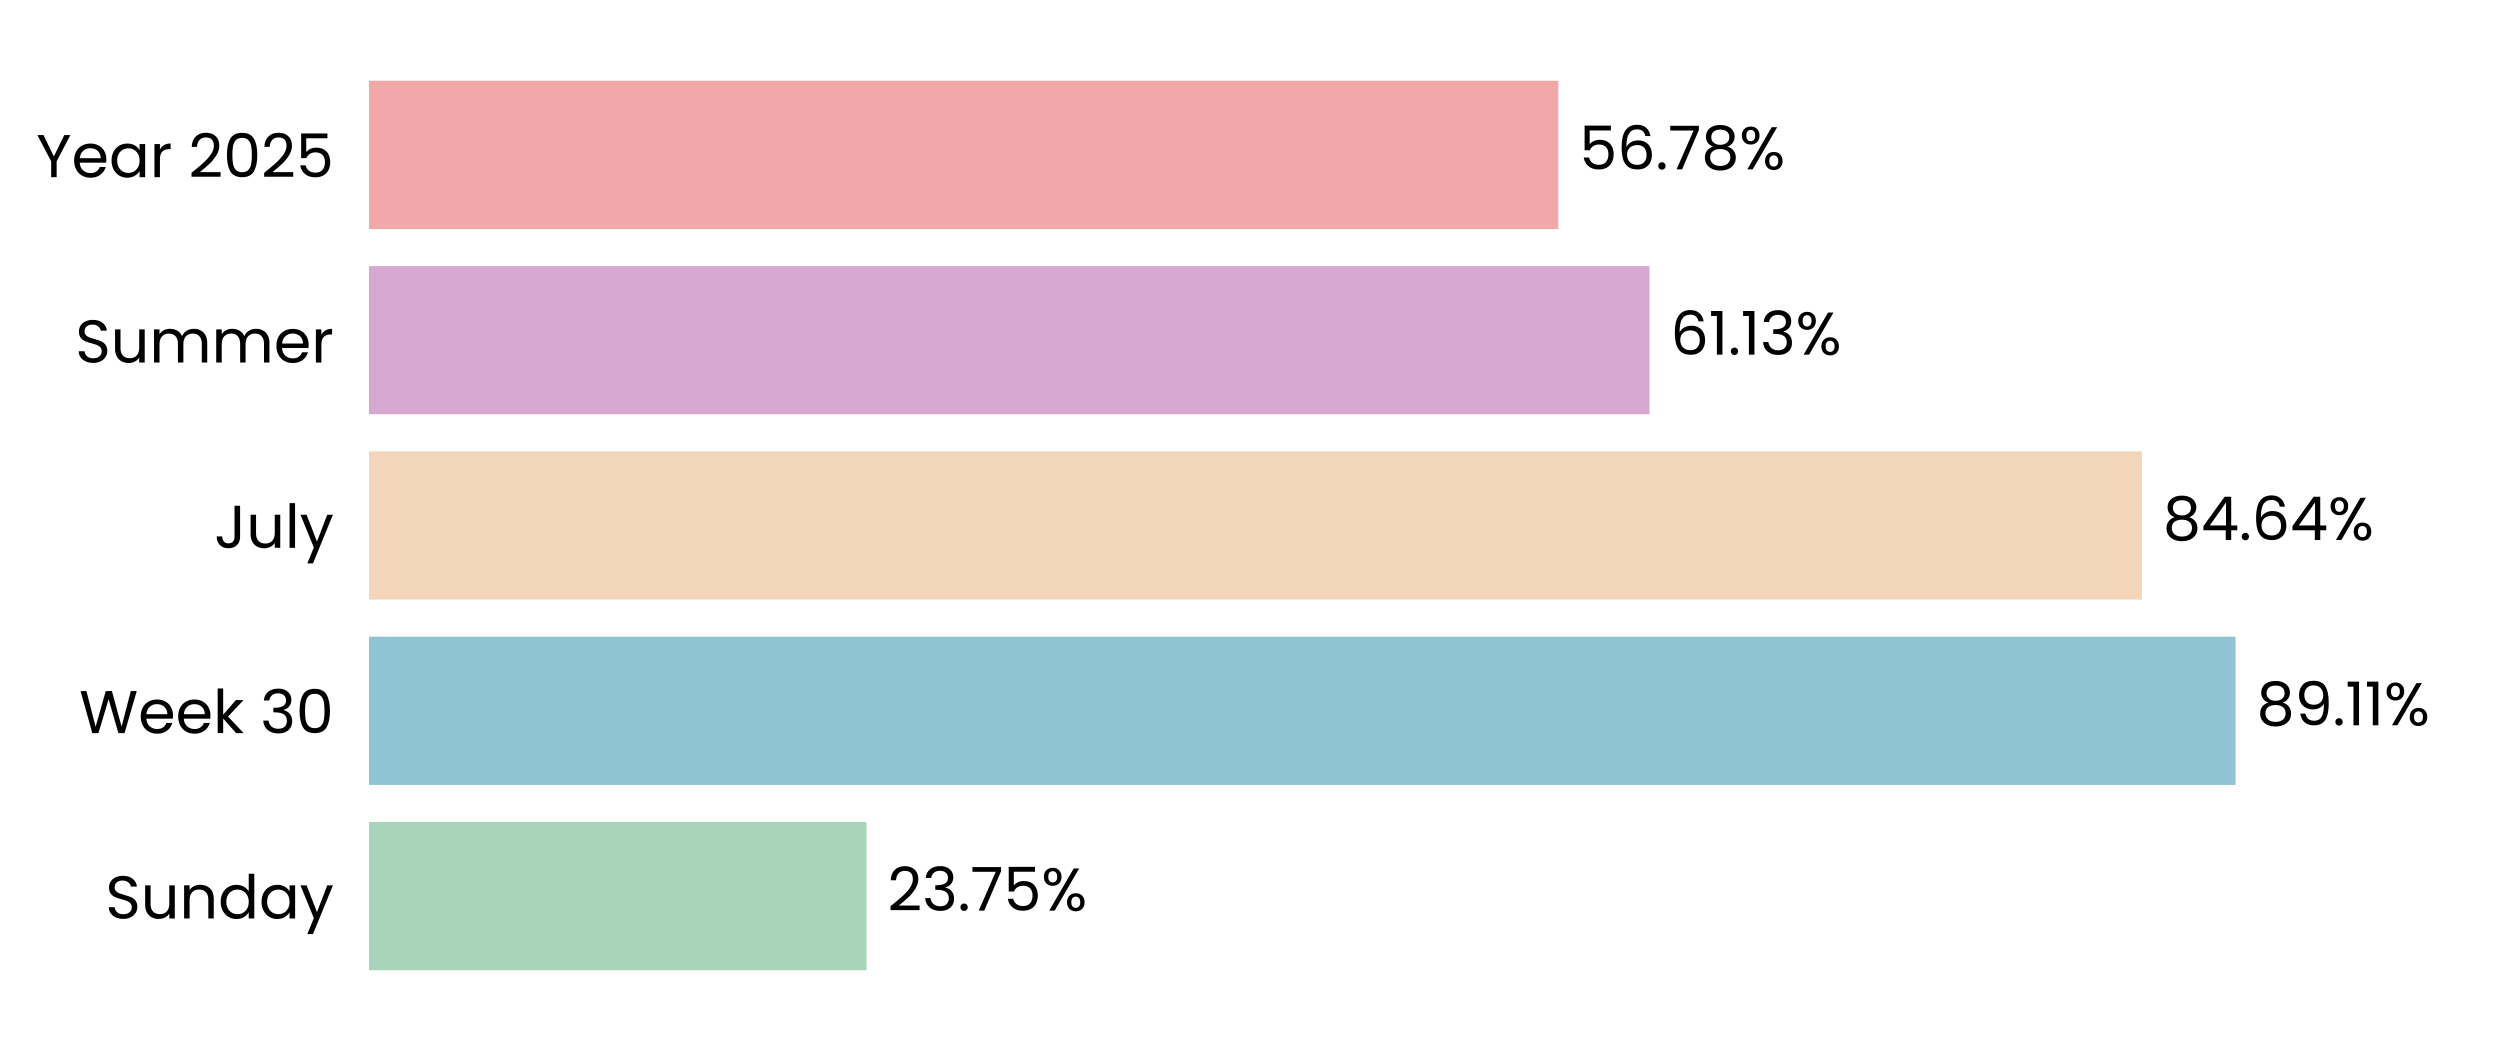
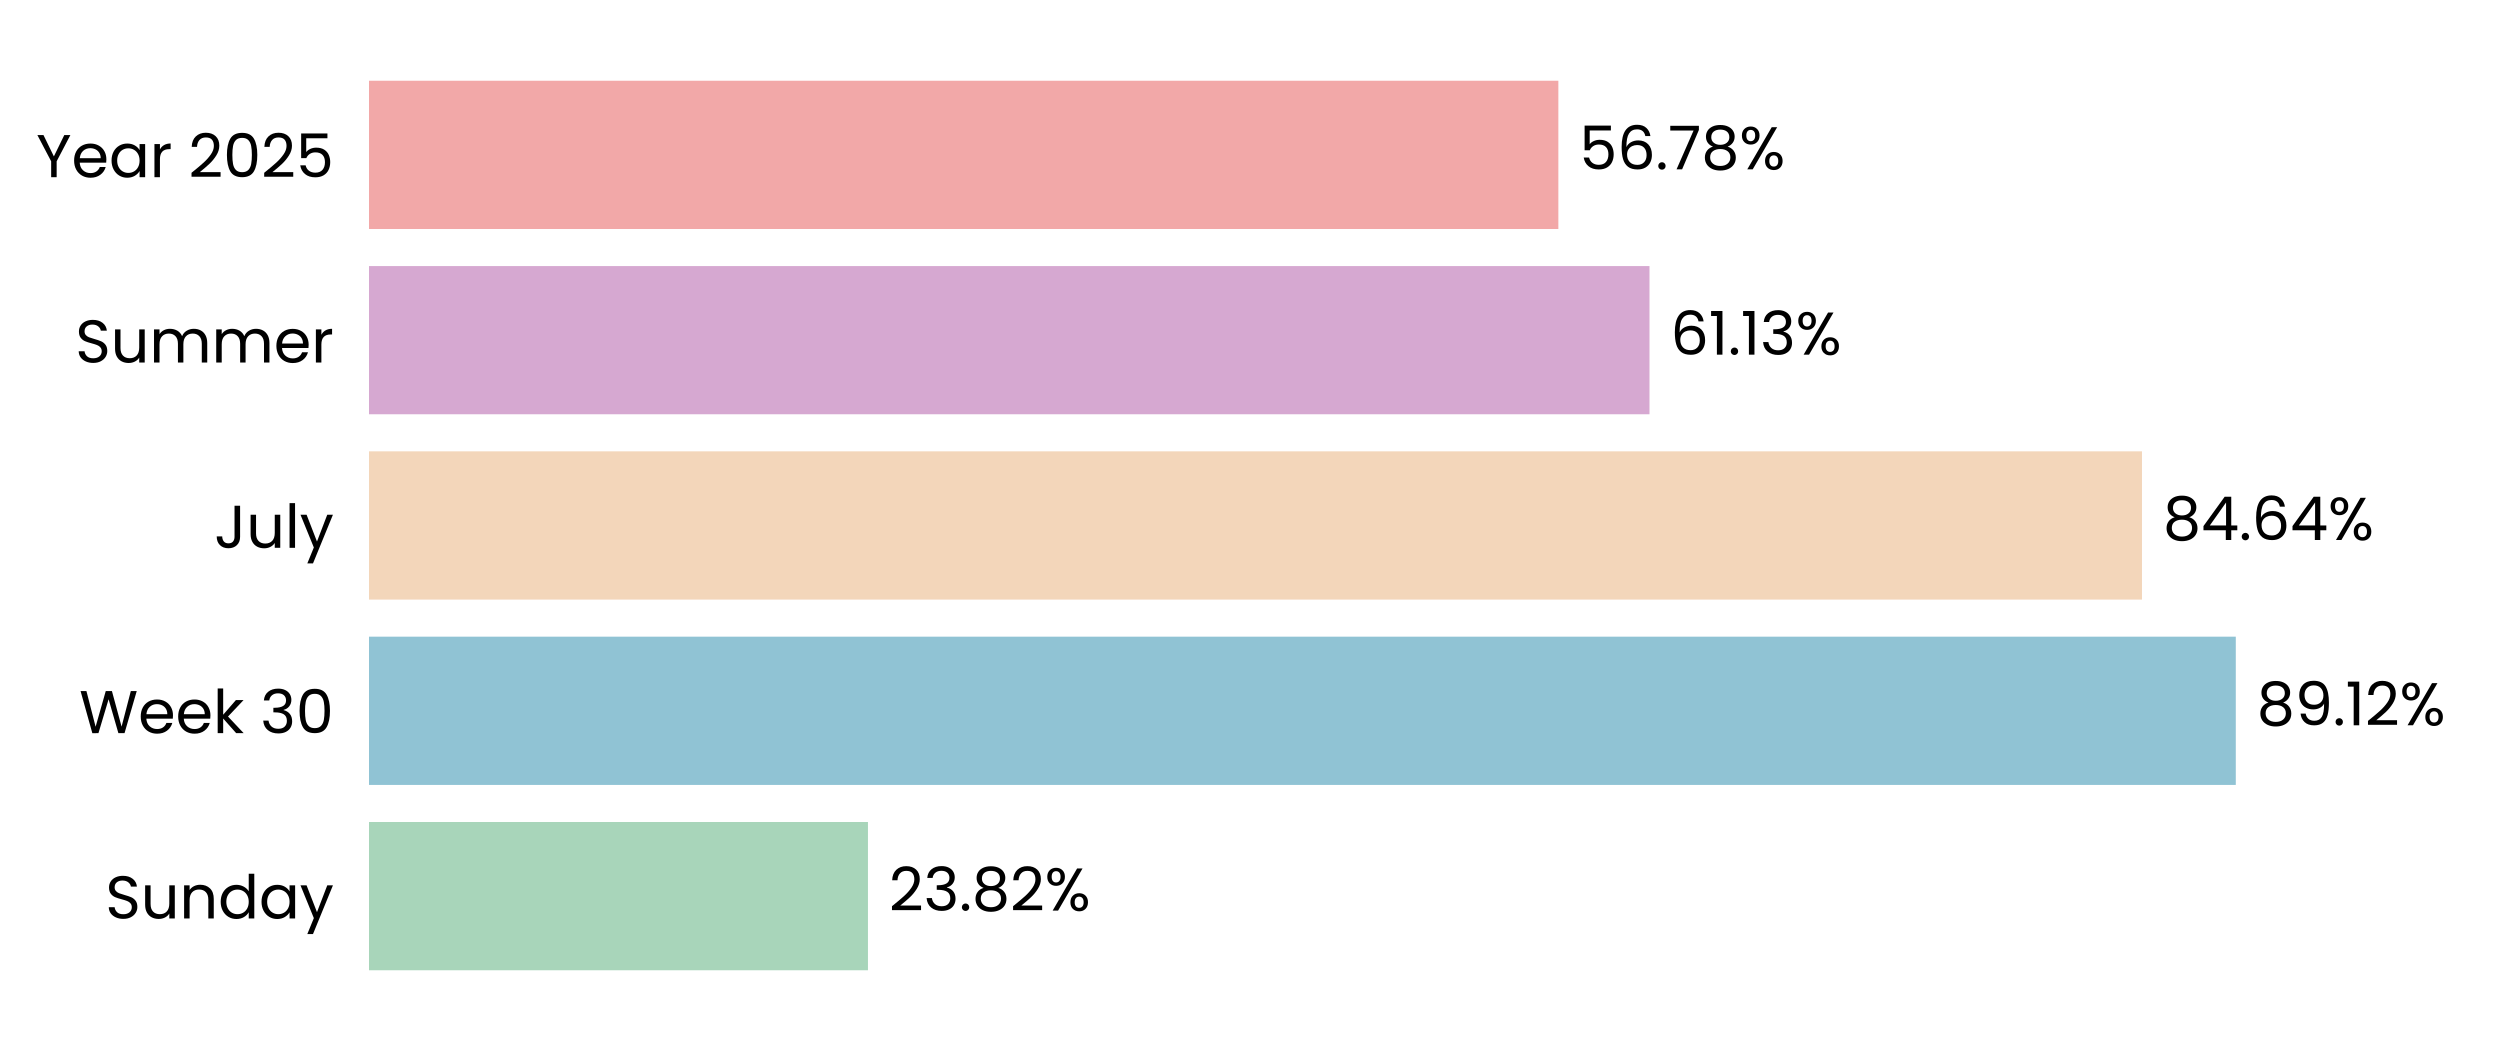
<svg xmlns="http://www.w3.org/2000/svg" xmlns:xlink="http://www.w3.org/1999/xlink" width="496.691pt" height="208.8pt" viewBox="0 0 496.691 208.8" version="1.1">
  <defs>
    <style type="text/css">*{stroke-linejoin: round; stroke-linecap: butt}</style>
  </defs>
  <g id="figure_1">
    <g id="patch_1">
      <path d="M 0 208.8  L 496.691 208.8  L 496.691 0  L 0 0  L 0 208.8  z " style="fill: none" />
    </g>
    <g id="axes_1">
      <g id="patch_2">
        <path d="M 73.311 201.6  L 489.491 201.6  L 489.491 7.2  L 73.311 7.2  L 73.311 201.6  z " style="fill: none" />
      </g>
      <g id="patch_3">
-         <path d="M 73.311 192.764  L 172.154 192.764  L 172.154 163.309  L 73.311 163.309  z " clip-path="url(#p73322e577a)" style="fill: #a8d5ba" />
+         <path d="M 73.311 192.764  L 172.443 192.764  L 172.443 163.309  L 73.311 163.309  z " clip-path="url(#p3d827ef76d)" style="fill: #a8d5ba" />
      </g>
      <g id="patch_4">
-         <path d="M 73.311 155.945  L 444.157 155.945  L 444.157 126.491  L 73.311 126.491  z " clip-path="url(#p73322e577a)" style="fill: #90c3d4" />
+         <path d="M 73.311 155.945  L 444.199 155.945  L 444.199 126.491  L 73.311 126.491  z " clip-path="url(#p3d827ef76d)" style="fill: #90c3d4" />
      </g>
      <g id="patch_5">
-         <path d="M 73.311 119.127  L 425.554 119.127  L 425.554 89.673  L 73.311 89.673  z " clip-path="url(#p73322e577a)" style="fill: #f3d6ba" />
+         <path d="M 73.311 119.127  L 425.563 119.127  L 425.563 89.673  L 73.311 89.673  z " clip-path="url(#p3d827ef76d)" style="fill: #f3d6ba" />
      </g>
      <g id="patch_6">
-         <path d="M 73.311 82.309  L 327.713 82.309  L 327.713 52.855  L 73.311 52.855  z " clip-path="url(#p73322e577a)" style="fill: #d6a8d1" />
+         <path d="M 73.311 82.309  L 327.716 82.309  L 327.716 52.855  L 73.311 52.855  z " clip-path="url(#p3d827ef76d)" style="fill: #d6a8d1" />
      </g>
      <g id="patch_7">
-         <path d="M 73.311 45.491  L 309.607 45.491  L 309.607 16.036  L 73.311 16.036  z " clip-path="url(#p73322e577a)" style="fill: #f2a8a8" />
+         <path d="M 73.311 45.491  L 309.608 45.491  L 309.608 16.036  L 73.311 16.036  z " clip-path="url(#p3d827ef76d)" style="fill: #f2a8a8" />
      </g>
      <g id="matplotlib.axis_1">
        <g id="ytick_1">
          <g id="text_1">
            <g transform="translate(20.92875 182.4764) scale(0.12 -0.12)">
              <defs>
                <path id="Poppins-Regular-53" d="M 1907 -45  Q 1466 -45 1117 112  Q 768 269 569 547  Q 371 826 365 1190  L 986 1190  Q 1018 877 1245 662  Q 1472 448 1907 448  Q 2323 448 2563 656  Q 2803 864 2803 1190  Q 2803 1446 2662 1606  Q 2522 1766 2310 1849  Q 2099 1933 1741 2029  Q 1299 2144 1033 2259  Q 768 2374 579 2620  Q 390 2867 390 3283  Q 390 3648 576 3929  Q 762 4211 1098 4364  Q 1434 4518 1869 4518  Q 2496 4518 2896 4204  Q 3296 3891 3347 3373  L 2707 3373  Q 2675 3629 2438 3824  Q 2202 4019 1811 4019  Q 1446 4019 1216 3830  Q 986 3642 986 3302  Q 986 3059 1123 2905  Q 1261 2752 1462 2672  Q 1664 2592 2029 2490  Q 2470 2368 2739 2249  Q 3008 2131 3200 1884  Q 3392 1638 3392 1216  Q 3392 890 3219 602  Q 3046 314 2707 134  Q 2368 -45 1907 -45  z " transform="scale(0.015625)" />
                <path id="Poppins-Regular-75" d="M 3603 3507  L 3603 0  L 3021 0  L 3021 518  Q 2854 250 2556 99  Q 2259 -51 1901 -51  Q 1491 -51 1164 118  Q 838 288 649 627  Q 461 966 461 1453  L 461 3507  L 1037 3507  L 1037 1530  Q 1037 1011 1299 732  Q 1562 454 2016 454  Q 2483 454 2752 742  Q 3021 1030 3021 1581  L 3021 3507  L 3603 3507  z " transform="scale(0.015625)" />
                <path id="Poppins-Regular-6e" d="M 2202 3571  Q 2842 3571 3238 3184  Q 3635 2797 3635 2067  L 3635 0  L 3059 0  L 3059 1984  Q 3059 2509 2796 2787  Q 2534 3066 2080 3066  Q 1619 3066 1347 2778  Q 1075 2490 1075 1939  L 1075 0  L 493 0  L 493 3507  L 1075 3507  L 1075 3008  Q 1248 3277 1545 3424  Q 1843 3571 2202 3571  z " transform="scale(0.015625)" />
                <path id="Poppins-Regular-64" d="M 275 1766  Q 275 2304 492 2710  Q 710 3117 1091 3341  Q 1472 3565 1946 3565  Q 2355 3565 2707 3376  Q 3059 3187 3245 2880  L 3245 4736  L 3834 4736  L 3834 0  L 3245 0  L 3245 659  Q 3072 346 2733 144  Q 2394 -58 1939 -58  Q 1472 -58 1091 172  Q 710 403 492 819  Q 275 1235 275 1766  z M 3245 1760  Q 3245 2157 3085 2451  Q 2925 2746 2653 2902  Q 2381 3059 2054 3059  Q 1728 3059 1459 2905  Q 1190 2752 1030 2457  Q 870 2163 870 1766  Q 870 1363 1030 1065  Q 1190 768 1459 611  Q 1728 454 2054 454  Q 2381 454 2653 611  Q 2925 768 3085 1065  Q 3245 1363 3245 1760  z " transform="scale(0.015625)" />
                <path id="Poppins-Regular-61" d="M 275 1766  Q 275 2304 492 2710  Q 710 3117 1091 3341  Q 1472 3565 1939 3565  Q 2400 3565 2739 3366  Q 3078 3168 3245 2867  L 3245 3507  L 3834 3507  L 3834 0  L 3245 0  L 3245 653  Q 3072 346 2729 144  Q 2387 -58 1933 -58  Q 1466 -58 1088 172  Q 710 403 492 819  Q 275 1235 275 1766  z M 3245 1760  Q 3245 2157 3085 2451  Q 2925 2746 2653 2902  Q 2381 3059 2054 3059  Q 1728 3059 1459 2905  Q 1190 2752 1030 2457  Q 870 2163 870 1766  Q 870 1363 1030 1065  Q 1190 768 1459 611  Q 1728 454 2054 454  Q 2381 454 2653 611  Q 2925 768 3085 1065  Q 3245 1363 3245 1760  z " transform="scale(0.015625)" />
                <path id="Poppins-Regular-79" d="M 3514 3507  L 1402 -1651  L 800 -1651  L 1491 38  L 77 3507  L 723 3507  L 1824 666  L 2912 3507  L 3514 3507  z " transform="scale(0.015625)" />
              </defs>
              <use xlink:href="#Poppins-Regular-53" />
              <use xlink:href="#Poppins-Regular-75" transform="translate(58.7 0)" />
              <use xlink:href="#Poppins-Regular-6e" transform="translate(122.7 0)" />
              <use xlink:href="#Poppins-Regular-64" transform="translate(186.7 0)" />
              <use xlink:href="#Poppins-Regular-61" transform="translate(254.3 0)" />
              <use xlink:href="#Poppins-Regular-79" transform="translate(321.8999 0)" />
            </g>
          </g>
        </g>
        <g id="ytick_2">
          <g id="text_2">
            <g transform="translate(15.73125 145.6582) scale(0.12 -0.12)">
              <defs>
                <path id="Poppins-Regular-57" d="M 6099 4461  L 4806 0  L 4154 0  L 3117 3590  L 2042 0  L 1395 -6  L 147 4461  L 768 4461  L 1741 678  L 2816 4461  L 3469 4461  L 4493 691  L 5472 4461  L 6099 4461  z " transform="scale(0.015625)" />
                <path id="Poppins-Regular-65" d="M 3693 1888  Q 3693 1722 3674 1536  L 870 1536  Q 902 1018 1225 726  Q 1549 435 2010 435  Q 2387 435 2640 611  Q 2893 787 2995 1082  L 3622 1082  Q 3482 576 3059 259  Q 2637 -58 2010 -58  Q 1510 -58 1116 166  Q 723 390 499 803  Q 275 1216 275 1760  Q 275 2304 492 2713  Q 710 3123 1104 3344  Q 1498 3565 2010 3565  Q 2509 3565 2893 3347  Q 3277 3130 3485 2749  Q 3693 2368 3693 1888  z M 3091 2010  Q 3091 2342 2944 2582  Q 2797 2822 2544 2947  Q 2291 3072 1984 3072  Q 1542 3072 1232 2790  Q 922 2509 877 2010  L 3091 2010  z " transform="scale(0.015625)" />
                <path id="Poppins-Regular-6b" d="M 2451 0  L 1075 1549  L 1075 0  L 493 0  L 493 4736  L 1075 4736  L 1075 1952  L 2426 3507  L 3238 3507  L 1587 1760  L 3245 0  L 2451 0  z " transform="scale(0.015625)" />
                <path id="Poppins-Regular-20" transform="scale(0.015625)" />
                <path id="Poppins-Regular-33" d="M 384 3462  Q 429 4051 838 4384  Q 1248 4717 1901 4717  Q 2336 4717 2653 4560  Q 2970 4403 3133 4134  Q 3296 3866 3296 3526  Q 3296 3130 3069 2842  Q 2842 2554 2477 2470  L 2477 2438  Q 2893 2336 3136 2035  Q 3379 1734 3379 1248  Q 3379 883 3212 592  Q 3046 301 2713 134  Q 2381 -32 1914 -32  Q 1235 -32 800 323  Q 365 678 314 1331  L 877 1331  Q 922 947 1190 704  Q 1459 461 1907 461  Q 2355 461 2588 694  Q 2822 928 2822 1299  Q 2822 1779 2502 1990  Q 2182 2202 1536 2202  L 1389 2202  L 1389 2688  L 1542 2688  Q 2131 2694 2432 2883  Q 2733 3072 2733 3469  Q 2733 3808 2512 4013  Q 2291 4218 1882 4218  Q 1485 4218 1241 4013  Q 998 3808 954 3462  L 384 3462  z " transform="scale(0.015625)" />
                <path id="Poppins-Regular-30" d="M 397 2362  Q 397 3462 755 4080  Q 1114 4698 2010 4698  Q 2899 4698 3257 4080  Q 3616 3462 3616 2362  Q 3616 1242 3257 621  Q 2899 0 2010 0  Q 1114 0 755 621  Q 397 1242 397 2362  z M 3040 2362  Q 3040 2918 2966 3305  Q 2893 3693 2665 3929  Q 2438 4166 2010 4166  Q 1574 4166 1347 3929  Q 1120 3693 1046 3305  Q 973 2918 973 2362  Q 973 1786 1046 1395  Q 1120 1005 1347 768  Q 1574 531 2010 531  Q 2438 531 2665 768  Q 2893 1005 2966 1395  Q 3040 1786 3040 2362  z " transform="scale(0.015625)" />
              </defs>
              <use xlink:href="#Poppins-Regular-57" />
              <use xlink:href="#Poppins-Regular-65" transform="translate(97.59999 0)" />
              <use xlink:href="#Poppins-Regular-65" transform="translate(159.6 0)" />
              <use xlink:href="#Poppins-Regular-6b" transform="translate(221.6 0)" />
              <use xlink:href="#Poppins-Regular-20" transform="translate(273.0999 0)" />
              <use xlink:href="#Poppins-Regular-33" transform="translate(299.7999 0)" />
              <use xlink:href="#Poppins-Regular-30" transform="translate(358.6999 0)" />
            </g>
          </g>
        </g>
        <g id="ytick_3">
          <g id="text_3">
            <g transform="translate(42.56437 108.84) scale(0.12 -0.12)">
              <defs>
                <path id="Poppins-Regular-4a" d="M 2739 4461  L 2739 1165  Q 2739 614 2400 284  Q 2061 -45 1504 -45  Q 941 -45 601 291  Q 262 627 262 1210  L 845 1210  Q 851 883 1014 678  Q 1178 474 1504 474  Q 1830 474 1990 669  Q 2150 864 2150 1165  L 2150 4461  L 2739 4461  z " transform="scale(0.015625)" />
                <path id="Poppins-Regular-6c" d="M 1075 4736  L 1075 0  L 493 0  L 493 4736  L 1075 4736  z " transform="scale(0.015625)" />
              </defs>
              <use xlink:href="#Poppins-Regular-4a" />
              <use xlink:href="#Poppins-Regular-75" transform="translate(52.99999 0)" />
              <use xlink:href="#Poppins-Regular-6c" transform="translate(117 0)" />
              <use xlink:href="#Poppins-Regular-79" transform="translate(141.6 0)" />
            </g>
          </g>
        </g>
        <g id="ytick_4">
          <g id="text_4">
            <g transform="translate(14.95125 72.02182) scale(0.12 -0.12)">
              <defs>
                <path id="Poppins-Regular-6d" d="M 4710 3571  Q 5120 3571 5440 3401  Q 5760 3232 5945 2893  Q 6131 2554 6131 2067  L 6131 0  L 5555 0  L 5555 1984  Q 5555 2509 5296 2787  Q 5037 3066 4595 3066  Q 4141 3066 3872 2774  Q 3603 2483 3603 1933  L 3603 0  L 3027 0  L 3027 1984  Q 3027 2509 2768 2787  Q 2509 3066 2067 3066  Q 1613 3066 1344 2774  Q 1075 2483 1075 1933  L 1075 0  L 493 0  L 493 3507  L 1075 3507  L 1075 3002  Q 1248 3277 1539 3424  Q 1830 3571 2182 3571  Q 2624 3571 2963 3372  Q 3302 3174 3469 2790  Q 3616 3162 3955 3366  Q 4294 3571 4710 3571  z " transform="scale(0.015625)" />
                <path id="Poppins-Regular-72" d="M 1075 2938  Q 1229 3238 1513 3404  Q 1798 3571 2208 3571  L 2208 2970  L 2054 2970  Q 1075 2970 1075 1907  L 1075 0  L 493 0  L 493 3507  L 1075 3507  L 1075 2938  z " transform="scale(0.015625)" />
              </defs>
              <use xlink:href="#Poppins-Regular-53" />
              <use xlink:href="#Poppins-Regular-75" transform="translate(58.7 0)" />
              <use xlink:href="#Poppins-Regular-6d" transform="translate(122.7 0)" />
              <use xlink:href="#Poppins-Regular-6d" transform="translate(225.7 0)" />
              <use xlink:href="#Poppins-Regular-65" transform="translate(328.7 0)" />
              <use xlink:href="#Poppins-Regular-72" transform="translate(390.6999 0)" />
            </g>
          </g>
        </g>
        <g id="ytick_5">
          <g id="text_5">
            <g transform="translate(7.2 35.20364) scale(0.12 -0.12)">
              <defs>
                <path id="Poppins-Regular-59" d="M 3616 4461  L 2163 1683  L 2163 0  L 1581 0  L 1581 1683  L 122 4461  L 768 4461  L 1869 2202  L 2970 4461  L 3616 4461  z " transform="scale(0.015625)" />
                <path id="Poppins-Regular-32" d="M 326 467  Q 1139 1120 1600 1539  Q 2061 1958 2377 2416  Q 2694 2874 2694 3315  Q 2694 3731 2492 3971  Q 2291 4211 1843 4211  Q 1408 4211 1168 3939  Q 928 3667 909 3213  L 346 3213  Q 371 3930 780 4320  Q 1190 4710 1837 4710  Q 2496 4710 2883 4345  Q 3270 3981 3270 3341  Q 3270 2810 2953 2307  Q 2637 1805 2233 1424  Q 1830 1043 1203 538  L 3405 538  L 3405 51  L 326 51  L 326 467  z " transform="scale(0.015625)" />
                <path id="Poppins-Regular-35" d="M 3347 4122  L 1101 4122  L 1101 2662  Q 1248 2867 1536 2998  Q 1824 3130 2157 3130  Q 2688 3130 3021 2909  Q 3354 2688 3498 2339  Q 3642 1990 3642 1600  Q 3642 1139 3469 774  Q 3296 410 2941 198  Q 2586 -13 2061 -13  Q 1389 -13 973 332  Q 557 678 467 1254  L 1037 1254  Q 1120 890 1389 685  Q 1658 480 2067 480  Q 2573 480 2829 784  Q 3085 1088 3085 1587  Q 3085 2086 2829 2358  Q 2573 2630 2074 2630  Q 1734 2630 1481 2467  Q 1229 2304 1114 2022  L 563 2022  L 563 4634  L 3347 4634  L 3347 4122  z " transform="scale(0.015625)" />
              </defs>
              <use xlink:href="#Poppins-Regular-59" />
              <use xlink:href="#Poppins-Regular-65" transform="translate(58.39999 0)" />
              <use xlink:href="#Poppins-Regular-61" transform="translate(120.4 0)" />
              <use xlink:href="#Poppins-Regular-72" transform="translate(188 0)" />
              <use xlink:href="#Poppins-Regular-20" transform="translate(225.3 0)" />
              <use xlink:href="#Poppins-Regular-32" transform="translate(252 0)" />
              <use xlink:href="#Poppins-Regular-30" transform="translate(309.4999 0)" />
              <use xlink:href="#Poppins-Regular-32" transform="translate(372.2999 0)" />
              <use xlink:href="#Poppins-Regular-35" transform="translate(429.7999 0)" />
            </g>
          </g>
        </g>
      </g>
      <g id="text_6">
-         <g transform="translate(176.3158 180.9164) scale(0.12 -0.12)">
+         <g transform="translate(176.6048 180.9164) scale(0.12 -0.12)">
          <defs>
            <path id="Poppins-Regular-2e" d="M 678 -38  Q 512 -38 397 77  Q 282 192 282 358  Q 282 525 397 640  Q 512 755 678 755  Q 838 755 950 640  Q 1062 525 1062 358  Q 1062 192 950 77  Q 838 -38 678 -38  z " transform="scale(0.015625)" />
-             <path id="Poppins-Regular-37" d="M 3245 4173  L 1466 0  L 877 0  L 2682 4115  L 211 4115  L 211 4614  L 3245 4614  L 3245 4173  z " transform="scale(0.015625)" />
+             <path id="Poppins-Regular-38" d="M 1242 2406  Q 883 2547 691 2816  Q 499 3085 499 3469  Q 499 3814 672 4092  Q 845 4371 1187 4534  Q 1530 4698 2016 4698  Q 2502 4698 2844 4534  Q 3187 4371 3363 4092  Q 3539 3814 3539 3469  Q 3539 3098 3340 2819  Q 3142 2541 2797 2406  Q 3194 2285 3427 1981  Q 3661 1677 3661 1248  Q 3661 832 3456 521  Q 3251 211 2876 41  Q 2502 -128 2016 -128  Q 1530 -128 1162 41  Q 794 211 589 521  Q 384 832 384 1248  Q 384 1677 614 1984  Q 845 2291 1242 2406  z M 2976 3398  Q 2976 3789 2720 4000  Q 2464 4211 2016 4211  Q 1574 4211 1318 4000  Q 1062 3789 1062 3392  Q 1062 3034 1328 2816  Q 1594 2598 2016 2598  Q 2445 2598 2710 2819  Q 2976 3040 2976 3398  z M 2016 2150  Q 1542 2150 1241 1929  Q 941 1709 941 1267  Q 941 858 1232 608  Q 1523 358 2016 358  Q 2509 358 2797 608  Q 3085 858 3085 1267  Q 3085 1696 2790 1923  Q 2496 2150 2016 2150  z " transform="scale(0.015625)" />
            <path id="Poppins-Regular-25" d="M 269 3584  Q 269 4019 531 4278  Q 794 4538 1203 4538  Q 1613 4538 1875 4278  Q 2138 4019 2138 3584  Q 2138 3142 1875 2883  Q 1613 2624 1203 2624  Q 794 2624 531 2883  Q 269 3142 269 3584  z M 4006 4467  L 1414 0  L 838 0  L 3430 4467  L 4006 4467  z M 1203 4179  Q 986 4179 861 4028  Q 736 3878 736 3584  Q 736 3290 861 3136  Q 986 2982 1203 2982  Q 1421 2982 1549 3139  Q 1677 3296 1677 3584  Q 1677 3878 1549 4028  Q 1421 4179 1203 4179  z M 2720 883  Q 2720 1325 2982 1584  Q 3245 1843 3654 1843  Q 4064 1843 4323 1584  Q 4582 1325 4582 883  Q 4582 448 4323 185  Q 4064 -77 3654 -77  Q 3245 -77 2982 182  Q 2720 442 2720 883  z M 3648 1478  Q 3430 1478 3302 1328  Q 3174 1178 3174 883  Q 3174 595 3302 444  Q 3430 294 3648 294  Q 3866 294 3994 444  Q 4122 595 4122 883  Q 4122 1178 3994 1328  Q 3866 1478 3648 1478  z " transform="scale(0.015625)" />
          </defs>
          <use xlink:href="#Poppins-Regular-32" />
          <use xlink:href="#Poppins-Regular-33" transform="translate(57.49999 0)" />
          <use xlink:href="#Poppins-Regular-2e" transform="translate(116.4 0)" />
-           <use xlink:href="#Poppins-Regular-37" transform="translate(137.4 0)" />
-           <use xlink:href="#Poppins-Regular-35" transform="translate(192 0)" />
-           <use xlink:href="#Poppins-Regular-25" transform="translate(254.7999 0)" />
+           <use xlink:href="#Poppins-Regular-38" transform="translate(137.4 0)" />
+           <use xlink:href="#Poppins-Regular-32" transform="translate(200.5 0)" />
+           <use xlink:href="#Poppins-Regular-25" transform="translate(257.9999 0)" />
        </g>
      </g>
      <g id="text_7">
-         <g transform="translate(448.3192 144.0982) scale(0.12 -0.12)">
+         <g transform="translate(448.3604 144.0982) scale(0.12 -0.12)">
          <defs>
-             <path id="Poppins-Regular-38" d="M 1242 2406  Q 883 2547 691 2816  Q 499 3085 499 3469  Q 499 3814 672 4092  Q 845 4371 1187 4534  Q 1530 4698 2016 4698  Q 2502 4698 2844 4534  Q 3187 4371 3363 4092  Q 3539 3814 3539 3469  Q 3539 3098 3340 2819  Q 3142 2541 2797 2406  Q 3194 2285 3427 1981  Q 3661 1677 3661 1248  Q 3661 832 3456 521  Q 3251 211 2876 41  Q 2502 -128 2016 -128  Q 1530 -128 1162 41  Q 794 211 589 521  Q 384 832 384 1248  Q 384 1677 614 1984  Q 845 2291 1242 2406  z M 2976 3398  Q 2976 3789 2720 4000  Q 2464 4211 2016 4211  Q 1574 4211 1318 4000  Q 1062 3789 1062 3392  Q 1062 3034 1328 2816  Q 1594 2598 2016 2598  Q 2445 2598 2710 2819  Q 2976 3040 2976 3398  z M 2016 2150  Q 1542 2150 1241 1929  Q 941 1709 941 1267  Q 941 858 1232 608  Q 1523 358 2016 358  Q 2509 358 2797 608  Q 3085 858 3085 1267  Q 3085 1696 2790 1923  Q 2496 2150 2016 2150  z " transform="scale(0.015625)" />
            <path id="Poppins-Regular-39" d="M 1146 1242  Q 1210 877 1443 678  Q 1677 480 2074 480  Q 2605 480 2857 896  Q 3110 1312 3098 2298  Q 2963 2010 2649 1846  Q 2336 1683 1952 1683  Q 1523 1683 1187 1859  Q 851 2035 659 2374  Q 467 2714 467 3194  Q 467 3878 864 4297  Q 1261 4717 1990 4717  Q 2886 4717 3248 4134  Q 3610 3552 3610 2400  Q 3610 1594 3466 1069  Q 3322 544 2979 269  Q 2637 -6 2042 -6  Q 1389 -6 1024 346  Q 659 698 608 1242  L 1146 1242  z M 2048 2176  Q 2477 2176 2752 2441  Q 3027 2707 3027 3162  Q 3027 3642 2758 3936  Q 2490 4230 2003 4230  Q 1555 4230 1289 3948  Q 1024 3667 1024 3206  Q 1024 2739 1286 2457  Q 1549 2176 2048 2176  z " transform="scale(0.015625)" />
            <path id="Poppins-Regular-31" d="M 243 4096  L 243 4627  L 1446 4627  L 1446 0  L 858 0  L 858 4096  L 243 4096  z " transform="scale(0.015625)" />
          </defs>
          <use xlink:href="#Poppins-Regular-38" />
          <use xlink:href="#Poppins-Regular-39" transform="translate(63.09999 0)" />
          <use xlink:href="#Poppins-Regular-2e" transform="translate(126.1 0)" />
          <use xlink:href="#Poppins-Regular-31" transform="translate(147.1 0)" />
-           <use xlink:href="#Poppins-Regular-31" transform="translate(179.0999 0)" />
-           <use xlink:href="#Poppins-Regular-25" transform="translate(211.0999 0)" />
+           <use xlink:href="#Poppins-Regular-32" transform="translate(179.0999 0)" />
+           <use xlink:href="#Poppins-Regular-25" transform="translate(236.5999 0)" />
        </g>
      </g>
      <g id="text_8">
-         <g transform="translate(429.7157 107.28) scale(0.12 -0.12)">
+         <g transform="translate(429.725 107.28) scale(0.12 -0.12)">
          <defs>
            <path id="Poppins-Regular-34" d="M 256 1030  L 256 1472  L 2502 4582  L 3200 4582  L 3200 1536  L 3840 1536  L 3840 1030  L 3200 1030  L 3200 0  L 2624 0  L 2624 1030  L 256 1030  z M 2650 3974  L 928 1536  L 2650 1536  L 2650 3974  z " transform="scale(0.015625)" />
            <path id="Poppins-Regular-36" d="M 2976 3526  Q 2835 4237 2099 4237  Q 1530 4237 1248 3798  Q 966 3360 973 2355  Q 1120 2688 1462 2877  Q 1805 3066 2227 3066  Q 2886 3066 3280 2656  Q 3674 2246 3674 1523  Q 3674 1088 3504 742  Q 3334 397 2992 192  Q 2650 -13 2163 -13  Q 1504 -13 1133 281  Q 762 576 614 1094  Q 467 1613 467 2374  Q 467 4723 2106 4723  Q 2733 4723 3091 4384  Q 3450 4045 3514 3526  L 2976 3526  z M 2106 2573  Q 1830 2573 1587 2461  Q 1344 2349 1193 2121  Q 1043 1894 1043 1568  Q 1043 1082 1324 778  Q 1606 474 2131 474  Q 2579 474 2844 752  Q 3110 1030 3110 1504  Q 3110 2003 2854 2288  Q 2598 2573 2106 2573  z " transform="scale(0.015625)" />
          </defs>
          <use xlink:href="#Poppins-Regular-38" />
          <use xlink:href="#Poppins-Regular-34" transform="translate(63.09999 0)" />
          <use xlink:href="#Poppins-Regular-2e" transform="translate(126 0)" />
          <use xlink:href="#Poppins-Regular-36" transform="translate(147 0)" />
          <use xlink:href="#Poppins-Regular-34" transform="translate(210.5 0)" />
          <use xlink:href="#Poppins-Regular-25" transform="translate(273.3999 0)" />
        </g>
      </g>
      <g id="text_9">
-         <g transform="translate(331.8744 70.46182) scale(0.12 -0.12)">
+         <g transform="translate(331.8775 70.46182) scale(0.12 -0.12)">
          <use xlink:href="#Poppins-Regular-36" />
          <use xlink:href="#Poppins-Regular-31" transform="translate(63.49999 0)" />
          <use xlink:href="#Poppins-Regular-2e" transform="translate(95.49997 0)" />
          <use xlink:href="#Poppins-Regular-31" transform="translate(116.5 0)" />
          <use xlink:href="#Poppins-Regular-33" transform="translate(148.4999 0)" />
          <use xlink:href="#Poppins-Regular-25" transform="translate(207.3999 0)" />
        </g>
      </g>
      <g id="text_10">
-         <g transform="translate(313.7692 33.64364) scale(0.12 -0.12)">
+         <g transform="translate(313.77 33.64364) scale(0.12 -0.12)">
+           <defs>
+             <path id="Poppins-Regular-37" d="M 3245 4173  L 1466 0  L 877 0  L 2682 4115  L 211 4115  L 211 4614  L 3245 4614  L 3245 4173  z " transform="scale(0.015625)" />
+           </defs>
          <use xlink:href="#Poppins-Regular-35" />
          <use xlink:href="#Poppins-Regular-36" transform="translate(62.79999 0)" />
          <use xlink:href="#Poppins-Regular-2e" transform="translate(126.3 0)" />
          <use xlink:href="#Poppins-Regular-37" transform="translate(147.3 0)" />
          <use xlink:href="#Poppins-Regular-38" transform="translate(201.8999 0)" />
          <use xlink:href="#Poppins-Regular-25" transform="translate(264.9999 0)" />
        </g>
      </g>
    </g>
  </g>
  <defs>
-     <clipPath id="p73322e577a">
+     <clipPath id="p3d827ef76d">
      <rect x="73.311" y="7.2" width="416.18" height="194.4" />
    </clipPath>
  </defs>
</svg>
